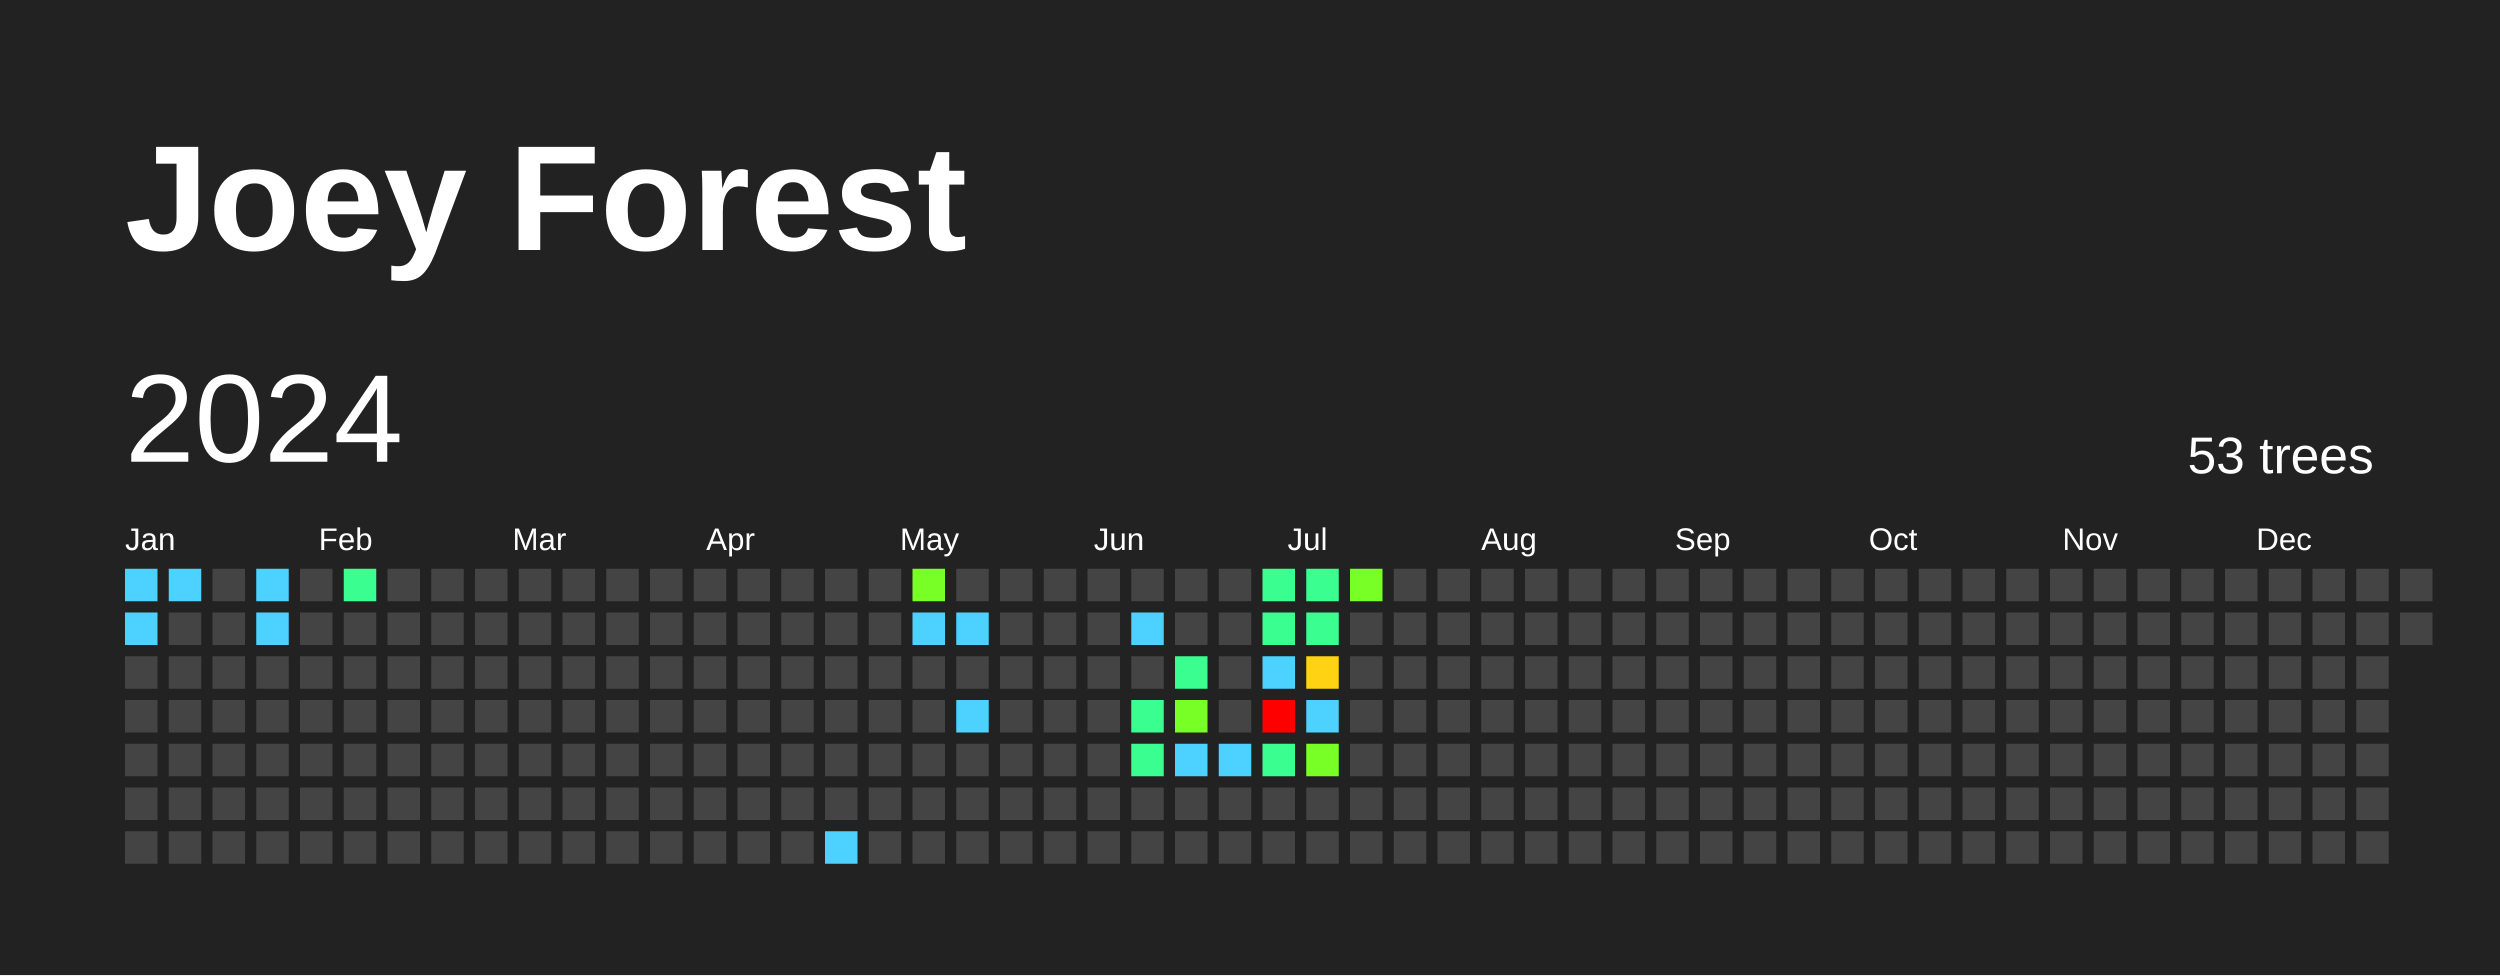
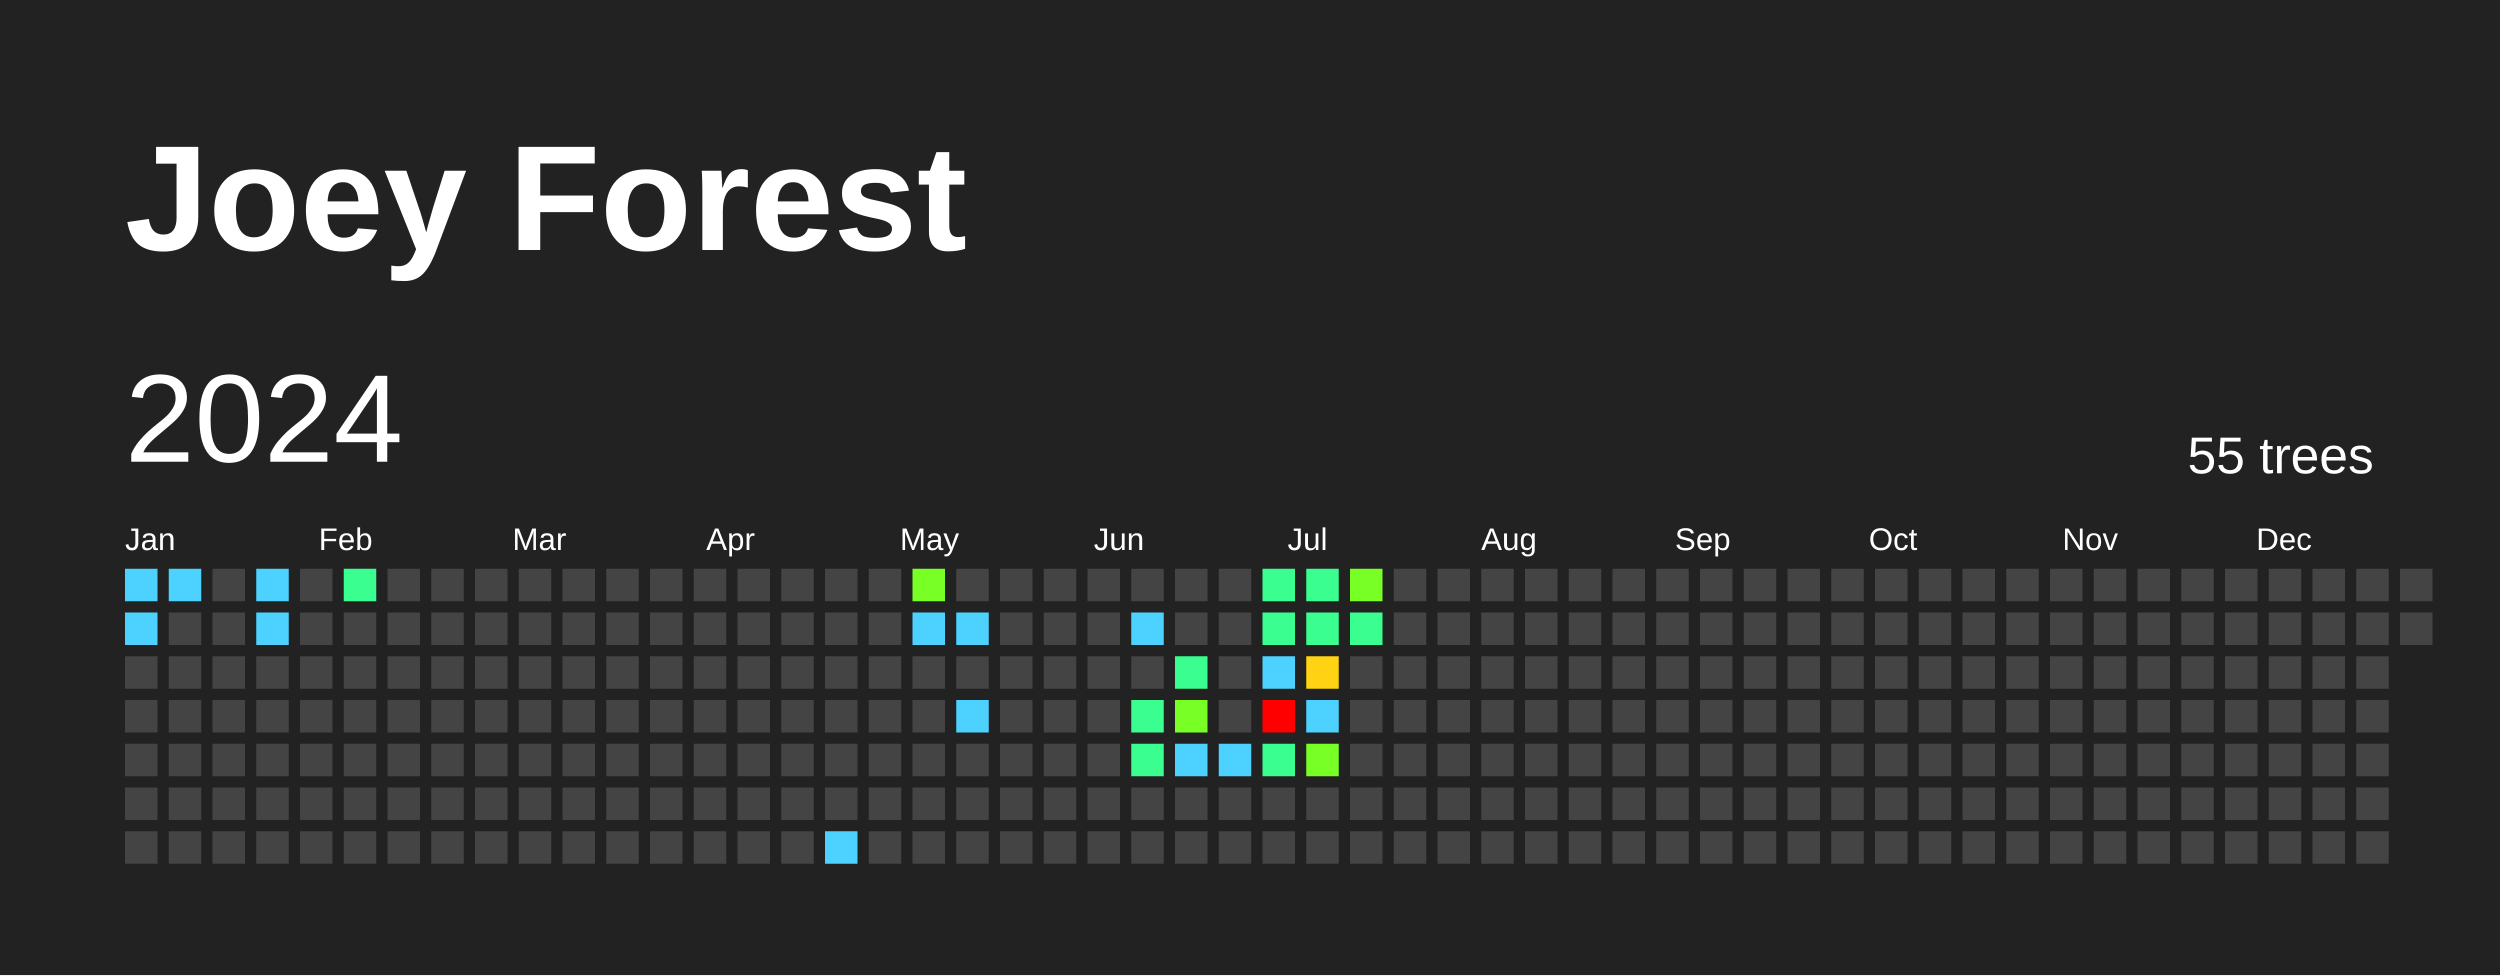
<svg xmlns="http://www.w3.org/2000/svg" baseProfile="full" height="78mm" version="1.1" viewBox="0,0,200,78" width="200mm">
  <defs />
  <rect fill="#222222" height="78" width="200" x="0" y="0" />
  <text fill="#FFFFFF" style="font-size:12px; font-family:Arial; font-weight:bold;" x="10" y="20">Joey Forest</text>
  <text dominant-baseline="hanging" fill="#FFFFFF" style="font-size:10.0px; font-family:Arial;" x="10" y="30">2024</text>
-   <text dominant-baseline="hanging" fill="#FFFFFF" style="font-size:4.125px; font-family:Arial;" x="175" y="35">53 trees</text>
+   <text dominant-baseline="hanging" fill="#FFFFFF" style="font-size:4.125px; font-family:Arial;" x="175" y="35">55 trees</text>
  <text fill="#FFFFFF" style="font-size:2.5px; font-family:Arial" x="10.0" y="44">Jan</text>
  <text fill="#FFFFFF" style="font-size:2.5px; font-family:Arial" x="25.5" y="44">Feb</text>
  <text fill="#FFFFFF" style="font-size:2.5px; font-family:Arial" x="41.0" y="44">Mar</text>
  <text fill="#FFFFFF" style="font-size:2.5px; font-family:Arial" x="56.5" y="44">Apr</text>
  <text fill="#FFFFFF" style="font-size:2.5px; font-family:Arial" x="72.0" y="44">May</text>
  <text fill="#FFFFFF" style="font-size:2.5px; font-family:Arial" x="87.5" y="44">Jun</text>
  <text fill="#FFFFFF" style="font-size:2.5px; font-family:Arial" x="103.0" y="44">Jul</text>
  <text fill="#FFFFFF" style="font-size:2.5px; font-family:Arial" x="118.5" y="44">Aug</text>
  <text fill="#FFFFFF" style="font-size:2.5px; font-family:Arial" x="134.0" y="44">Sep</text>
  <text fill="#FFFFFF" style="font-size:2.5px; font-family:Arial" x="149.5" y="44">Oct</text>
  <text fill="#FFFFFF" style="font-size:2.5px; font-family:Arial" x="165.0" y="44">Nov</text>
  <text fill="#FFFFFF" style="font-size:2.5px; font-family:Arial" x="180.5" y="44">Dec</text>
  <rect fill="#4dd2ff" height="2.6" width="2.6" x="10.0" y="45.5" />
  <rect fill="#4dd2ff" height="2.6" width="2.6" x="10.0" y="49.0" />
  <rect fill="#444444" height="2.6" width="2.6" x="10.0" y="52.5" />
  <rect fill="#444444" height="2.6" width="2.6" x="10.0" y="56.0" />
  <rect fill="#444444" height="2.6" width="2.6" x="10.0" y="59.5" />
  <rect fill="#444444" height="2.6" width="2.6" x="10.0" y="63.0" />
  <rect fill="#444444" height="2.6" width="2.6" x="10.0" y="66.5" />
  <rect fill="#4dd2ff" height="2.6" width="2.6" x="13.5" y="45.5" />
  <rect fill="#444444" height="2.6" width="2.6" x="13.5" y="49.0" />
  <rect fill="#444444" height="2.6" width="2.6" x="13.5" y="52.5" />
  <rect fill="#444444" height="2.6" width="2.6" x="13.5" y="56.0" />
  <rect fill="#444444" height="2.6" width="2.6" x="13.5" y="59.5" />
  <rect fill="#444444" height="2.6" width="2.6" x="13.5" y="63.0" />
  <rect fill="#444444" height="2.6" width="2.6" x="13.5" y="66.5" />
  <rect fill="#444444" height="2.6" width="2.6" x="17.0" y="45.5" />
  <rect fill="#444444" height="2.6" width="2.6" x="17.0" y="49.0" />
  <rect fill="#444444" height="2.6" width="2.6" x="17.0" y="52.5" />
  <rect fill="#444444" height="2.6" width="2.6" x="17.0" y="56.0" />
  <rect fill="#444444" height="2.6" width="2.6" x="17.0" y="59.5" />
  <rect fill="#444444" height="2.6" width="2.6" x="17.0" y="63.0" />
  <rect fill="#444444" height="2.6" width="2.6" x="17.0" y="66.5" />
  <rect fill="#4dd2ff" height="2.6" width="2.6" x="20.5" y="45.5" />
  <rect fill="#4dd2ff" height="2.6" width="2.6" x="20.5" y="49.0" />
  <rect fill="#444444" height="2.6" width="2.6" x="20.5" y="52.5" />
  <rect fill="#444444" height="2.6" width="2.6" x="20.5" y="56.0" />
  <rect fill="#444444" height="2.6" width="2.6" x="20.5" y="59.5" />
  <rect fill="#444444" height="2.6" width="2.6" x="20.5" y="63.0" />
  <rect fill="#444444" height="2.6" width="2.6" x="20.5" y="66.5" />
  <rect fill="#444444" height="2.6" width="2.6" x="24.0" y="45.5" />
  <rect fill="#444444" height="2.6" width="2.6" x="24.0" y="49.0" />
  <rect fill="#444444" height="2.6" width="2.6" x="24.0" y="52.5" />
  <rect fill="#444444" height="2.6" width="2.6" x="24.0" y="56.0" />
  <rect fill="#444444" height="2.6" width="2.6" x="24.0" y="59.5" />
  <rect fill="#444444" height="2.6" width="2.6" x="24.0" y="63.0" />
  <rect fill="#444444" height="2.6" width="2.6" x="24.0" y="66.5" />
  <rect fill="#3aff90" height="2.6" width="2.6" x="27.5" y="45.5" />
  <rect fill="#444444" height="2.6" width="2.6" x="27.5" y="49.0" />
  <rect fill="#444444" height="2.6" width="2.6" x="27.5" y="52.5" />
  <rect fill="#444444" height="2.6" width="2.6" x="27.5" y="56.0" />
  <rect fill="#444444" height="2.6" width="2.6" x="27.5" y="59.5" />
  <rect fill="#444444" height="2.6" width="2.6" x="27.5" y="63.0" />
  <rect fill="#444444" height="2.6" width="2.6" x="27.5" y="66.5" />
  <rect fill="#444444" height="2.6" width="2.6" x="31.0" y="45.5" />
  <rect fill="#444444" height="2.6" width="2.6" x="31.0" y="49.0" />
  <rect fill="#444444" height="2.6" width="2.6" x="31.0" y="52.5" />
  <rect fill="#444444" height="2.6" width="2.6" x="31.0" y="56.0" />
  <rect fill="#444444" height="2.6" width="2.6" x="31.0" y="59.5" />
  <rect fill="#444444" height="2.6" width="2.6" x="31.0" y="63.0" />
  <rect fill="#444444" height="2.6" width="2.6" x="31.0" y="66.5" />
  <rect fill="#444444" height="2.6" width="2.6" x="34.5" y="45.5" />
  <rect fill="#444444" height="2.6" width="2.6" x="34.5" y="49.0" />
  <rect fill="#444444" height="2.6" width="2.6" x="34.5" y="52.5" />
  <rect fill="#444444" height="2.6" width="2.6" x="34.5" y="56.0" />
  <rect fill="#444444" height="2.6" width="2.6" x="34.5" y="59.5" />
  <rect fill="#444444" height="2.6" width="2.6" x="34.5" y="63.0" />
  <rect fill="#444444" height="2.6" width="2.6" x="34.5" y="66.5" />
  <rect fill="#444444" height="2.6" width="2.6" x="38.0" y="45.5" />
  <rect fill="#444444" height="2.6" width="2.6" x="38.0" y="49.0" />
  <rect fill="#444444" height="2.6" width="2.6" x="38.0" y="52.5" />
  <rect fill="#444444" height="2.6" width="2.6" x="38.0" y="56.0" />
  <rect fill="#444444" height="2.6" width="2.6" x="38.0" y="59.5" />
  <rect fill="#444444" height="2.6" width="2.6" x="38.0" y="63.0" />
  <rect fill="#444444" height="2.6" width="2.6" x="38.0" y="66.5" />
  <rect fill="#444444" height="2.6" width="2.6" x="41.5" y="45.5" />
  <rect fill="#444444" height="2.6" width="2.6" x="41.5" y="49.0" />
  <rect fill="#444444" height="2.6" width="2.6" x="41.5" y="52.5" />
  <rect fill="#444444" height="2.6" width="2.6" x="41.5" y="56.0" />
  <rect fill="#444444" height="2.6" width="2.6" x="41.5" y="59.5" />
  <rect fill="#444444" height="2.6" width="2.6" x="41.5" y="63.0" />
  <rect fill="#444444" height="2.6" width="2.6" x="41.5" y="66.5" />
  <rect fill="#444444" height="2.6" width="2.6" x="45.0" y="45.5" />
  <rect fill="#444444" height="2.6" width="2.6" x="45.0" y="49.0" />
  <rect fill="#444444" height="2.6" width="2.6" x="45.0" y="52.5" />
  <rect fill="#444444" height="2.6" width="2.6" x="45.0" y="56.0" />
  <rect fill="#444444" height="2.6" width="2.6" x="45.0" y="59.5" />
  <rect fill="#444444" height="2.6" width="2.6" x="45.0" y="63.0" />
  <rect fill="#444444" height="2.6" width="2.6" x="45.0" y="66.5" />
  <rect fill="#444444" height="2.6" width="2.6" x="48.5" y="45.5" />
  <rect fill="#444444" height="2.6" width="2.6" x="48.5" y="49.0" />
  <rect fill="#444444" height="2.6" width="2.6" x="48.5" y="52.5" />
  <rect fill="#444444" height="2.6" width="2.6" x="48.5" y="56.0" />
  <rect fill="#444444" height="2.6" width="2.6" x="48.5" y="59.5" />
  <rect fill="#444444" height="2.6" width="2.6" x="48.5" y="63.0" />
  <rect fill="#444444" height="2.6" width="2.6" x="48.5" y="66.5" />
  <rect fill="#444444" height="2.6" width="2.6" x="52.0" y="45.5" />
  <rect fill="#444444" height="2.6" width="2.6" x="52.0" y="49.0" />
  <rect fill="#444444" height="2.6" width="2.6" x="52.0" y="52.5" />
  <rect fill="#444444" height="2.6" width="2.6" x="52.0" y="56.0" />
  <rect fill="#444444" height="2.6" width="2.6" x="52.0" y="59.5" />
  <rect fill="#444444" height="2.6" width="2.6" x="52.0" y="63.0" />
  <rect fill="#444444" height="2.6" width="2.6" x="52.0" y="66.5" />
  <rect fill="#444444" height="2.6" width="2.6" x="55.5" y="45.5" />
  <rect fill="#444444" height="2.6" width="2.6" x="55.5" y="49.0" />
  <rect fill="#444444" height="2.6" width="2.6" x="55.5" y="52.5" />
  <rect fill="#444444" height="2.6" width="2.6" x="55.5" y="56.0" />
  <rect fill="#444444" height="2.6" width="2.6" x="55.5" y="59.5" />
  <rect fill="#444444" height="2.6" width="2.6" x="55.5" y="63.0" />
  <rect fill="#444444" height="2.6" width="2.6" x="55.5" y="66.5" />
  <rect fill="#444444" height="2.6" width="2.6" x="59.0" y="45.5" />
  <rect fill="#444444" height="2.6" width="2.6" x="59.0" y="49.0" />
  <rect fill="#444444" height="2.6" width="2.6" x="59.0" y="52.5" />
  <rect fill="#444444" height="2.6" width="2.6" x="59.0" y="56.0" />
  <rect fill="#444444" height="2.6" width="2.6" x="59.0" y="59.5" />
  <rect fill="#444444" height="2.6" width="2.6" x="59.0" y="63.0" />
  <rect fill="#444444" height="2.6" width="2.6" x="59.0" y="66.5" />
  <rect fill="#444444" height="2.6" width="2.6" x="62.5" y="45.5" />
  <rect fill="#444444" height="2.6" width="2.6" x="62.5" y="49.0" />
  <rect fill="#444444" height="2.6" width="2.6" x="62.5" y="52.5" />
  <rect fill="#444444" height="2.6" width="2.6" x="62.5" y="56.0" />
  <rect fill="#444444" height="2.6" width="2.6" x="62.5" y="59.5" />
  <rect fill="#444444" height="2.6" width="2.6" x="62.5" y="63.0" />
  <rect fill="#444444" height="2.6" width="2.6" x="62.5" y="66.5" />
  <rect fill="#444444" height="2.6" width="2.6" x="66.0" y="45.5" />
  <rect fill="#444444" height="2.6" width="2.6" x="66.0" y="49.0" />
  <rect fill="#444444" height="2.6" width="2.6" x="66.0" y="52.5" />
  <rect fill="#444444" height="2.6" width="2.6" x="66.0" y="56.0" />
  <rect fill="#444444" height="2.6" width="2.6" x="66.0" y="59.5" />
  <rect fill="#444444" height="2.6" width="2.6" x="66.0" y="63.0" />
  <rect fill="#4dd2ff" height="2.6" width="2.6" x="66.0" y="66.5" />
  <rect fill="#444444" height="2.6" width="2.6" x="69.5" y="45.5" />
  <rect fill="#444444" height="2.6" width="2.6" x="69.5" y="49.0" />
  <rect fill="#444444" height="2.6" width="2.6" x="69.5" y="52.5" />
  <rect fill="#444444" height="2.6" width="2.6" x="69.5" y="56.0" />
  <rect fill="#444444" height="2.6" width="2.6" x="69.5" y="59.5" />
  <rect fill="#444444" height="2.6" width="2.6" x="69.5" y="63.0" />
  <rect fill="#444444" height="2.6" width="2.6" x="69.5" y="66.5" />
  <rect fill="#77ff26" height="2.6" width="2.6" x="73.0" y="45.5" />
  <rect fill="#4dd2ff" height="2.6" width="2.6" x="73.0" y="49.0" />
  <rect fill="#444444" height="2.6" width="2.6" x="73.0" y="52.5" />
  <rect fill="#444444" height="2.6" width="2.6" x="73.0" y="56.0" />
  <rect fill="#444444" height="2.6" width="2.6" x="73.0" y="59.5" />
  <rect fill="#444444" height="2.6" width="2.6" x="73.0" y="63.0" />
  <rect fill="#444444" height="2.6" width="2.6" x="73.0" y="66.5" />
  <rect fill="#444444" height="2.6" width="2.6" x="76.5" y="45.5" />
  <rect fill="#4dd2ff" height="2.6" width="2.6" x="76.5" y="49.0" />
  <rect fill="#444444" height="2.6" width="2.6" x="76.5" y="52.5" />
  <rect fill="#4dd2ff" height="2.6" width="2.6" x="76.5" y="56.0" />
  <rect fill="#444444" height="2.6" width="2.6" x="76.5" y="59.5" />
  <rect fill="#444444" height="2.6" width="2.6" x="76.5" y="63.0" />
  <rect fill="#444444" height="2.6" width="2.6" x="76.5" y="66.5" />
  <rect fill="#444444" height="2.6" width="2.6" x="80.0" y="45.5" />
  <rect fill="#444444" height="2.6" width="2.6" x="80.0" y="49.0" />
  <rect fill="#444444" height="2.6" width="2.6" x="80.0" y="52.5" />
  <rect fill="#444444" height="2.6" width="2.6" x="80.0" y="56.0" />
  <rect fill="#444444" height="2.6" width="2.6" x="80.0" y="59.5" />
  <rect fill="#444444" height="2.6" width="2.6" x="80.0" y="63.0" />
  <rect fill="#444444" height="2.6" width="2.6" x="80.0" y="66.5" />
  <rect fill="#444444" height="2.6" width="2.6" x="83.5" y="45.5" />
  <rect fill="#444444" height="2.6" width="2.6" x="83.5" y="49.0" />
  <rect fill="#444444" height="2.6" width="2.6" x="83.5" y="52.5" />
  <rect fill="#444444" height="2.6" width="2.6" x="83.5" y="56.0" />
  <rect fill="#444444" height="2.6" width="2.6" x="83.5" y="59.5" />
  <rect fill="#444444" height="2.6" width="2.6" x="83.5" y="63.0" />
  <rect fill="#444444" height="2.6" width="2.6" x="83.5" y="66.5" />
  <rect fill="#444444" height="2.6" width="2.6" x="87.0" y="45.5" />
  <rect fill="#444444" height="2.6" width="2.6" x="87.0" y="49.0" />
  <rect fill="#444444" height="2.6" width="2.6" x="87.0" y="52.5" />
  <rect fill="#444444" height="2.6" width="2.6" x="87.0" y="56.0" />
  <rect fill="#444444" height="2.6" width="2.6" x="87.0" y="59.5" />
  <rect fill="#444444" height="2.6" width="2.6" x="87.0" y="63.0" />
  <rect fill="#444444" height="2.6" width="2.6" x="87.0" y="66.5" />
  <rect fill="#444444" height="2.6" width="2.6" x="90.5" y="45.5" />
  <rect fill="#4dd2ff" height="2.6" width="2.6" x="90.5" y="49.0" />
  <rect fill="#444444" height="2.6" width="2.6" x="90.5" y="52.5" />
  <rect fill="#3aff90" height="2.6" width="2.6" x="90.5" y="56.0" />
  <rect fill="#3aff90" height="2.6" width="2.6" x="90.5" y="59.5" />
  <rect fill="#444444" height="2.6" width="2.6" x="90.5" y="63.0" />
  <rect fill="#444444" height="2.6" width="2.6" x="90.5" y="66.5" />
  <rect fill="#444444" height="2.6" width="2.6" x="94.0" y="45.5" />
  <rect fill="#444444" height="2.6" width="2.6" x="94.0" y="49.0" />
  <rect fill="#3aff90" height="2.6" width="2.6" x="94.0" y="52.5" />
  <rect fill="#77ff26" height="2.6" width="2.6" x="94.0" y="56.0" />
  <rect fill="#4dd2ff" height="2.6" width="2.6" x="94.0" y="59.5" />
  <rect fill="#444444" height="2.6" width="2.6" x="94.0" y="63.0" />
  <rect fill="#444444" height="2.6" width="2.6" x="94.0" y="66.5" />
  <rect fill="#444444" height="2.6" width="2.6" x="97.5" y="45.5" />
  <rect fill="#444444" height="2.6" width="2.6" x="97.5" y="49.0" />
  <rect fill="#444444" height="2.6" width="2.6" x="97.5" y="52.5" />
  <rect fill="#444444" height="2.6" width="2.6" x="97.5" y="56.0" />
  <rect fill="#4dd2ff" height="2.6" width="2.6" x="97.5" y="59.5" />
  <rect fill="#444444" height="2.6" width="2.6" x="97.5" y="63.0" />
  <rect fill="#444444" height="2.6" width="2.6" x="97.5" y="66.5" />
  <rect fill="#3aff90" height="2.6" width="2.6" x="101.0" y="45.5" />
  <rect fill="#3aff90" height="2.6" width="2.6" x="101.0" y="49.0" />
  <rect fill="#4dd2ff" height="2.6" width="2.6" x="101.0" y="52.5" />
  <rect fill="red" height="2.6" width="2.6" x="101.0" y="56.0" />
  <rect fill="#3aff90" height="2.6" width="2.6" x="101.0" y="59.5" />
  <rect fill="#444444" height="2.6" width="2.6" x="101.0" y="63.0" />
  <rect fill="#444444" height="2.6" width="2.6" x="101.0" y="66.5" />
  <rect fill="#3aff90" height="2.6" width="2.6" x="104.5" y="45.5" />
  <rect fill="#3aff90" height="2.6" width="2.6" x="104.5" y="49.0" />
  <rect fill="#ffd313" height="2.6" width="2.6" x="104.5" y="52.5" />
  <rect fill="#4dd2ff" height="2.6" width="2.6" x="104.5" y="56.0" />
  <rect fill="#77ff26" height="2.6" width="2.6" x="104.5" y="59.5" />
  <rect fill="#444444" height="2.6" width="2.6" x="104.5" y="63.0" />
  <rect fill="#444444" height="2.6" width="2.6" x="104.5" y="66.5" />
  <rect fill="#77ff26" height="2.6" width="2.6" x="108.0" y="45.5" />
-   <rect fill="#444444" height="2.6" width="2.6" x="108.0" y="49.0" />
+   <rect fill="#3aff90" height="2.6" width="2.6" x="108.0" y="49.0" />
  <rect fill="#444444" height="2.6" width="2.6" x="108.0" y="52.5" />
  <rect fill="#444444" height="2.6" width="2.6" x="108.0" y="56.0" />
  <rect fill="#444444" height="2.6" width="2.6" x="108.0" y="59.5" />
  <rect fill="#444444" height="2.6" width="2.6" x="108.0" y="63.0" />
  <rect fill="#444444" height="2.6" width="2.6" x="108.0" y="66.5" />
  <rect fill="#444444" height="2.6" width="2.6" x="111.5" y="45.5" />
  <rect fill="#444444" height="2.6" width="2.6" x="111.5" y="49.0" />
  <rect fill="#444444" height="2.6" width="2.6" x="111.5" y="52.5" />
  <rect fill="#444444" height="2.6" width="2.6" x="111.5" y="56.0" />
  <rect fill="#444444" height="2.6" width="2.6" x="111.5" y="59.5" />
  <rect fill="#444444" height="2.6" width="2.6" x="111.5" y="63.0" />
  <rect fill="#444444" height="2.6" width="2.6" x="111.5" y="66.5" />
  <rect fill="#444444" height="2.6" width="2.6" x="115.0" y="45.5" />
  <rect fill="#444444" height="2.6" width="2.6" x="115.0" y="49.0" />
  <rect fill="#444444" height="2.6" width="2.6" x="115.0" y="52.5" />
  <rect fill="#444444" height="2.6" width="2.6" x="115.0" y="56.0" />
  <rect fill="#444444" height="2.6" width="2.6" x="115.0" y="59.5" />
  <rect fill="#444444" height="2.6" width="2.6" x="115.0" y="63.0" />
  <rect fill="#444444" height="2.6" width="2.6" x="115.0" y="66.5" />
  <rect fill="#444444" height="2.6" width="2.6" x="118.5" y="45.5" />
  <rect fill="#444444" height="2.6" width="2.6" x="118.5" y="49.0" />
  <rect fill="#444444" height="2.6" width="2.6" x="118.5" y="52.5" />
  <rect fill="#444444" height="2.6" width="2.6" x="118.5" y="56.0" />
  <rect fill="#444444" height="2.6" width="2.6" x="118.5" y="59.5" />
  <rect fill="#444444" height="2.6" width="2.6" x="118.5" y="63.0" />
  <rect fill="#444444" height="2.6" width="2.6" x="118.5" y="66.5" />
  <rect fill="#444444" height="2.6" width="2.6" x="122.0" y="45.5" />
  <rect fill="#444444" height="2.6" width="2.6" x="122.0" y="49.0" />
  <rect fill="#444444" height="2.6" width="2.6" x="122.0" y="52.5" />
  <rect fill="#444444" height="2.6" width="2.6" x="122.0" y="56.0" />
  <rect fill="#444444" height="2.6" width="2.6" x="122.0" y="59.5" />
  <rect fill="#444444" height="2.6" width="2.6" x="122.0" y="63.0" />
  <rect fill="#444444" height="2.6" width="2.6" x="122.0" y="66.5" />
  <rect fill="#444444" height="2.6" width="2.6" x="125.5" y="45.5" />
  <rect fill="#444444" height="2.6" width="2.6" x="125.5" y="49.0" />
  <rect fill="#444444" height="2.6" width="2.6" x="125.5" y="52.5" />
  <rect fill="#444444" height="2.6" width="2.6" x="125.5" y="56.0" />
  <rect fill="#444444" height="2.6" width="2.6" x="125.5" y="59.5" />
  <rect fill="#444444" height="2.6" width="2.6" x="125.5" y="63.0" />
  <rect fill="#444444" height="2.6" width="2.6" x="125.5" y="66.5" />
  <rect fill="#444444" height="2.6" width="2.6" x="129.0" y="45.5" />
  <rect fill="#444444" height="2.6" width="2.6" x="129.0" y="49.0" />
  <rect fill="#444444" height="2.6" width="2.6" x="129.0" y="52.5" />
  <rect fill="#444444" height="2.6" width="2.6" x="129.0" y="56.0" />
  <rect fill="#444444" height="2.6" width="2.6" x="129.0" y="59.5" />
  <rect fill="#444444" height="2.6" width="2.6" x="129.0" y="63.0" />
  <rect fill="#444444" height="2.6" width="2.6" x="129.0" y="66.5" />
  <rect fill="#444444" height="2.6" width="2.6" x="132.5" y="45.5" />
  <rect fill="#444444" height="2.6" width="2.6" x="132.5" y="49.0" />
  <rect fill="#444444" height="2.6" width="2.6" x="132.5" y="52.5" />
  <rect fill="#444444" height="2.6" width="2.6" x="132.5" y="56.0" />
  <rect fill="#444444" height="2.6" width="2.6" x="132.5" y="59.5" />
  <rect fill="#444444" height="2.6" width="2.6" x="132.5" y="63.0" />
  <rect fill="#444444" height="2.6" width="2.6" x="132.5" y="66.5" />
  <rect fill="#444444" height="2.6" width="2.6" x="136.0" y="45.5" />
  <rect fill="#444444" height="2.6" width="2.6" x="136.0" y="49.0" />
  <rect fill="#444444" height="2.6" width="2.6" x="136.0" y="52.5" />
  <rect fill="#444444" height="2.6" width="2.6" x="136.0" y="56.0" />
  <rect fill="#444444" height="2.6" width="2.6" x="136.0" y="59.5" />
  <rect fill="#444444" height="2.6" width="2.6" x="136.0" y="63.0" />
  <rect fill="#444444" height="2.6" width="2.6" x="136.0" y="66.5" />
  <rect fill="#444444" height="2.6" width="2.6" x="139.5" y="45.5" />
  <rect fill="#444444" height="2.6" width="2.6" x="139.5" y="49.0" />
  <rect fill="#444444" height="2.6" width="2.6" x="139.5" y="52.5" />
  <rect fill="#444444" height="2.6" width="2.6" x="139.5" y="56.0" />
  <rect fill="#444444" height="2.6" width="2.6" x="139.5" y="59.5" />
  <rect fill="#444444" height="2.6" width="2.6" x="139.5" y="63.0" />
  <rect fill="#444444" height="2.6" width="2.6" x="139.5" y="66.5" />
  <rect fill="#444444" height="2.6" width="2.6" x="143.0" y="45.5" />
  <rect fill="#444444" height="2.6" width="2.6" x="143.0" y="49.0" />
  <rect fill="#444444" height="2.6" width="2.6" x="143.0" y="52.5" />
  <rect fill="#444444" height="2.6" width="2.6" x="143.0" y="56.0" />
  <rect fill="#444444" height="2.6" width="2.6" x="143.0" y="59.5" />
  <rect fill="#444444" height="2.6" width="2.6" x="143.0" y="63.0" />
  <rect fill="#444444" height="2.6" width="2.6" x="143.0" y="66.5" />
  <rect fill="#444444" height="2.6" width="2.6" x="146.5" y="45.5" />
  <rect fill="#444444" height="2.6" width="2.6" x="146.5" y="49.0" />
  <rect fill="#444444" height="2.6" width="2.6" x="146.5" y="52.5" />
  <rect fill="#444444" height="2.6" width="2.6" x="146.5" y="56.0" />
  <rect fill="#444444" height="2.6" width="2.6" x="146.5" y="59.5" />
  <rect fill="#444444" height="2.6" width="2.6" x="146.5" y="63.0" />
  <rect fill="#444444" height="2.6" width="2.6" x="146.5" y="66.5" />
  <rect fill="#444444" height="2.6" width="2.6" x="150.0" y="45.5" />
  <rect fill="#444444" height="2.6" width="2.6" x="150.0" y="49.0" />
  <rect fill="#444444" height="2.6" width="2.6" x="150.0" y="52.5" />
  <rect fill="#444444" height="2.6" width="2.6" x="150.0" y="56.0" />
  <rect fill="#444444" height="2.6" width="2.6" x="150.0" y="59.5" />
  <rect fill="#444444" height="2.6" width="2.6" x="150.0" y="63.0" />
  <rect fill="#444444" height="2.6" width="2.6" x="150.0" y="66.5" />
  <rect fill="#444444" height="2.6" width="2.6" x="153.5" y="45.5" />
  <rect fill="#444444" height="2.6" width="2.6" x="153.5" y="49.0" />
  <rect fill="#444444" height="2.6" width="2.6" x="153.5" y="52.5" />
  <rect fill="#444444" height="2.6" width="2.6" x="153.5" y="56.0" />
  <rect fill="#444444" height="2.6" width="2.6" x="153.5" y="59.5" />
  <rect fill="#444444" height="2.6" width="2.6" x="153.5" y="63.0" />
  <rect fill="#444444" height="2.6" width="2.6" x="153.5" y="66.5" />
  <rect fill="#444444" height="2.6" width="2.6" x="157.0" y="45.5" />
  <rect fill="#444444" height="2.6" width="2.6" x="157.0" y="49.0" />
  <rect fill="#444444" height="2.6" width="2.6" x="157.0" y="52.5" />
  <rect fill="#444444" height="2.6" width="2.6" x="157.0" y="56.0" />
  <rect fill="#444444" height="2.6" width="2.6" x="157.0" y="59.5" />
  <rect fill="#444444" height="2.6" width="2.6" x="157.0" y="63.0" />
  <rect fill="#444444" height="2.6" width="2.6" x="157.0" y="66.5" />
  <rect fill="#444444" height="2.6" width="2.6" x="160.5" y="45.5" />
  <rect fill="#444444" height="2.6" width="2.6" x="160.5" y="49.0" />
  <rect fill="#444444" height="2.6" width="2.6" x="160.5" y="52.5" />
  <rect fill="#444444" height="2.6" width="2.6" x="160.5" y="56.0" />
  <rect fill="#444444" height="2.6" width="2.6" x="160.5" y="59.5" />
  <rect fill="#444444" height="2.6" width="2.6" x="160.5" y="63.0" />
  <rect fill="#444444" height="2.6" width="2.6" x="160.5" y="66.5" />
  <rect fill="#444444" height="2.6" width="2.6" x="164.0" y="45.5" />
  <rect fill="#444444" height="2.6" width="2.6" x="164.0" y="49.0" />
  <rect fill="#444444" height="2.6" width="2.6" x="164.0" y="52.5" />
  <rect fill="#444444" height="2.6" width="2.6" x="164.0" y="56.0" />
  <rect fill="#444444" height="2.6" width="2.6" x="164.0" y="59.5" />
  <rect fill="#444444" height="2.6" width="2.6" x="164.0" y="63.0" />
  <rect fill="#444444" height="2.6" width="2.6" x="164.0" y="66.5" />
  <rect fill="#444444" height="2.6" width="2.6" x="167.5" y="45.5" />
  <rect fill="#444444" height="2.6" width="2.6" x="167.5" y="49.0" />
  <rect fill="#444444" height="2.6" width="2.6" x="167.5" y="52.5" />
  <rect fill="#444444" height="2.6" width="2.6" x="167.5" y="56.0" />
  <rect fill="#444444" height="2.6" width="2.6" x="167.5" y="59.5" />
  <rect fill="#444444" height="2.6" width="2.6" x="167.5" y="63.0" />
  <rect fill="#444444" height="2.6" width="2.6" x="167.5" y="66.5" />
  <rect fill="#444444" height="2.6" width="2.6" x="171.0" y="45.5" />
  <rect fill="#444444" height="2.6" width="2.6" x="171.0" y="49.0" />
  <rect fill="#444444" height="2.6" width="2.6" x="171.0" y="52.5" />
  <rect fill="#444444" height="2.6" width="2.6" x="171.0" y="56.0" />
  <rect fill="#444444" height="2.6" width="2.6" x="171.0" y="59.5" />
  <rect fill="#444444" height="2.6" width="2.6" x="171.0" y="63.0" />
  <rect fill="#444444" height="2.6" width="2.6" x="171.0" y="66.5" />
  <rect fill="#444444" height="2.6" width="2.6" x="174.5" y="45.5" />
  <rect fill="#444444" height="2.6" width="2.6" x="174.5" y="49.0" />
  <rect fill="#444444" height="2.6" width="2.6" x="174.5" y="52.5" />
  <rect fill="#444444" height="2.6" width="2.6" x="174.5" y="56.0" />
  <rect fill="#444444" height="2.6" width="2.6" x="174.5" y="59.5" />
  <rect fill="#444444" height="2.6" width="2.6" x="174.5" y="63.0" />
  <rect fill="#444444" height="2.6" width="2.6" x="174.5" y="66.5" />
  <rect fill="#444444" height="2.6" width="2.6" x="178.0" y="45.5" />
  <rect fill="#444444" height="2.6" width="2.6" x="178.0" y="49.0" />
  <rect fill="#444444" height="2.6" width="2.6" x="178.0" y="52.5" />
  <rect fill="#444444" height="2.6" width="2.6" x="178.0" y="56.0" />
  <rect fill="#444444" height="2.6" width="2.6" x="178.0" y="59.5" />
  <rect fill="#444444" height="2.6" width="2.6" x="178.0" y="63.0" />
  <rect fill="#444444" height="2.6" width="2.6" x="178.0" y="66.5" />
  <rect fill="#444444" height="2.6" width="2.6" x="181.5" y="45.5" />
  <rect fill="#444444" height="2.6" width="2.6" x="181.5" y="49.0" />
  <rect fill="#444444" height="2.6" width="2.6" x="181.5" y="52.5" />
  <rect fill="#444444" height="2.6" width="2.6" x="181.5" y="56.0" />
  <rect fill="#444444" height="2.6" width="2.6" x="181.5" y="59.5" />
  <rect fill="#444444" height="2.6" width="2.6" x="181.5" y="63.0" />
  <rect fill="#444444" height="2.6" width="2.6" x="181.5" y="66.5" />
  <rect fill="#444444" height="2.6" width="2.6" x="185.0" y="45.5" />
  <rect fill="#444444" height="2.6" width="2.6" x="185.0" y="49.0" />
  <rect fill="#444444" height="2.6" width="2.6" x="185.0" y="52.5" />
  <rect fill="#444444" height="2.6" width="2.6" x="185.0" y="56.0" />
  <rect fill="#444444" height="2.6" width="2.6" x="185.0" y="59.5" />
  <rect fill="#444444" height="2.6" width="2.6" x="185.0" y="63.0" />
  <rect fill="#444444" height="2.6" width="2.6" x="185.0" y="66.5" />
  <rect fill="#444444" height="2.6" width="2.6" x="188.5" y="45.5" />
  <rect fill="#444444" height="2.6" width="2.6" x="188.5" y="49.0" />
  <rect fill="#444444" height="2.6" width="2.6" x="188.5" y="52.5" />
  <rect fill="#444444" height="2.6" width="2.6" x="188.5" y="56.0" />
  <rect fill="#444444" height="2.6" width="2.6" x="188.5" y="59.5" />
  <rect fill="#444444" height="2.6" width="2.6" x="188.5" y="63.0" />
  <rect fill="#444444" height="2.6" width="2.6" x="188.5" y="66.5" />
  <rect fill="#444444" height="2.6" width="2.6" x="192.0" y="45.5" />
  <rect fill="#444444" height="2.6" width="2.6" x="192.0" y="49.0" />
</svg>
